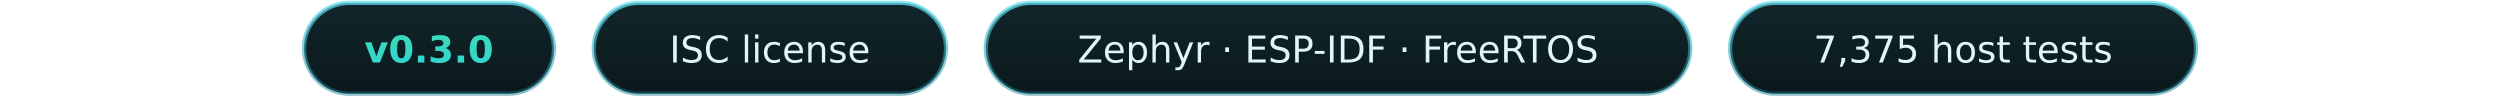
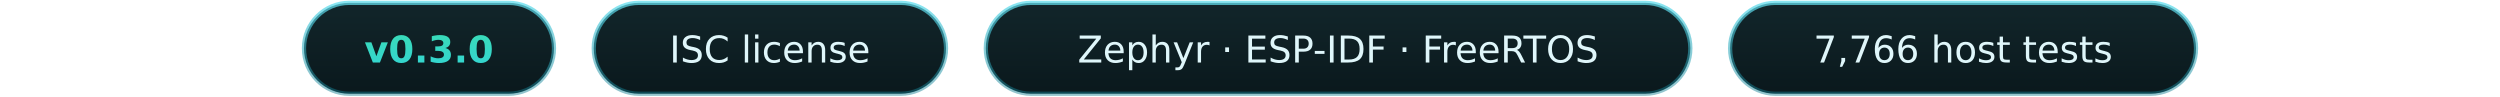
- <svg xmlns="http://www.w3.org/2000/svg" width="880" height="34" viewBox="0 0 880 34" role="img" aria-label="v0.3.0, ISC license, ports Zephyr ESP-IDF FreeRTOS, 7,375 host tests">
+ <svg xmlns="http://www.w3.org/2000/svg" width="880" height="34" viewBox="0 0 880 34" role="img" aria-label="v0.3.0, ISC license, ports Zephyr ESP-IDF FreeRTOS, 7,766 host tests">
  <defs>
    <linearGradient id="edge" x1="0" y1="0" x2="0" y2="34" gradientUnits="userSpaceOnUse">
      <stop offset="0" stop-color="#63e0f0" stop-opacity="0.75" />
      <stop offset="1" stop-color="#0f7c8f" stop-opacity="0.45" />
    </linearGradient>
    <linearGradient id="fill" x1="0" y1="0" x2="0" y2="34" gradientUnits="userSpaceOnUse">
      <stop offset="0" stop-color="#12262b" />
      <stop offset="1" stop-color="#0a181c" />
    </linearGradient>
    <linearGradient id="hot" x1="0" y1="0" x2="0" y2="34" gradientUnits="userSpaceOnUse">
      <stop offset="0" stop-color="#3ee0a0" />
      <stop offset="1" stop-color="#2fd0e6" />
    </linearGradient>
  </defs>
  <g font-family="DejaVu Sans,Verdana,Geneva,sans-serif" font-size="13">
    <rect x="107" y="1" width="88" height="32" rx="16" fill="url(#fill)" stroke="url(#edge)" stroke-width="1.5" />
    <text x="151" y="22" text-anchor="middle" fill="url(#hot)" font-weight="bold">v0.3.0</text>
    <rect x="209" y="1" width="124" height="32" rx="16" fill="url(#fill)" stroke="url(#edge)" stroke-width="1.5" />
    <text x="271" y="22" text-anchor="middle" fill="#dff6fa">ISC license</text>
    <rect x="347" y="1" width="248" height="32" rx="16" fill="url(#fill)" stroke="url(#edge)" stroke-width="1.5" />
    <text x="471" y="22" text-anchor="middle" fill="#dff6fa">Zephyr · ESP-IDF · FreeRTOS</text>
    <rect x="609" y="1" width="164" height="32" rx="16" fill="url(#fill)" stroke="url(#edge)" stroke-width="1.5" />
-     <text x="691" y="22" text-anchor="middle" fill="#dff6fa">7,375 host tests</text>
+     <text x="691" y="22" text-anchor="middle" fill="#dff6fa">7,766 host tests</text>
  </g>
</svg>
